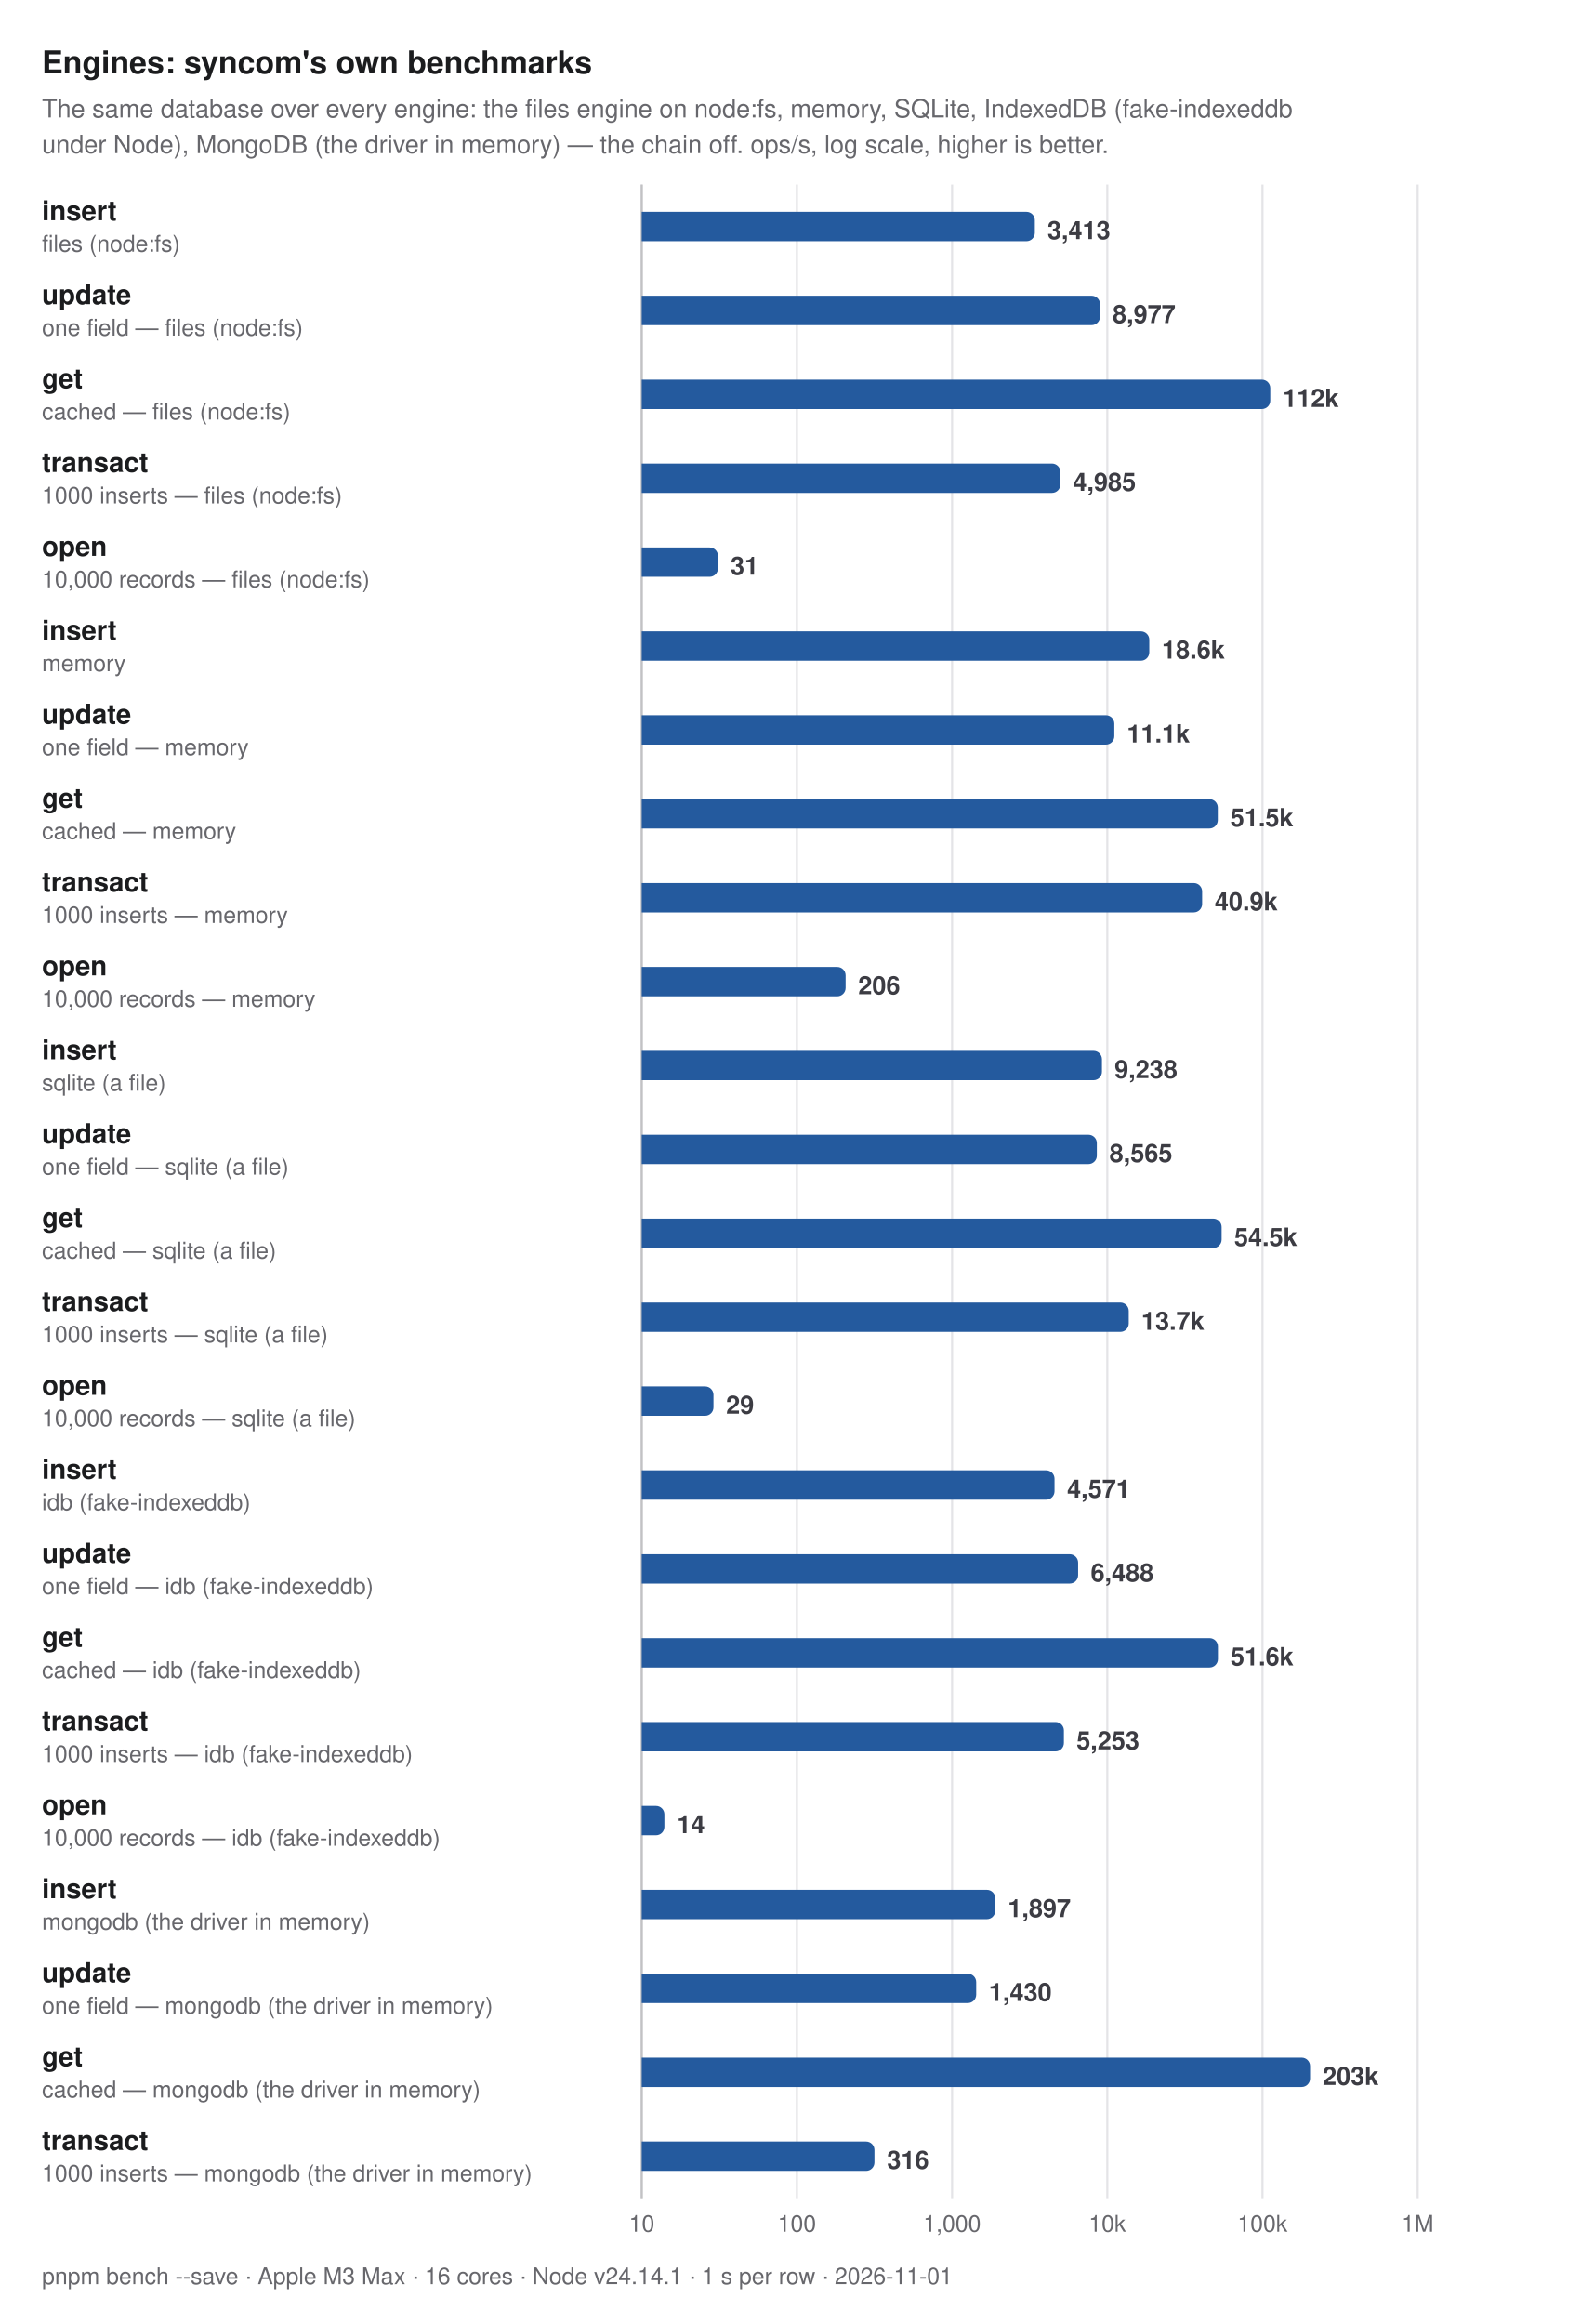
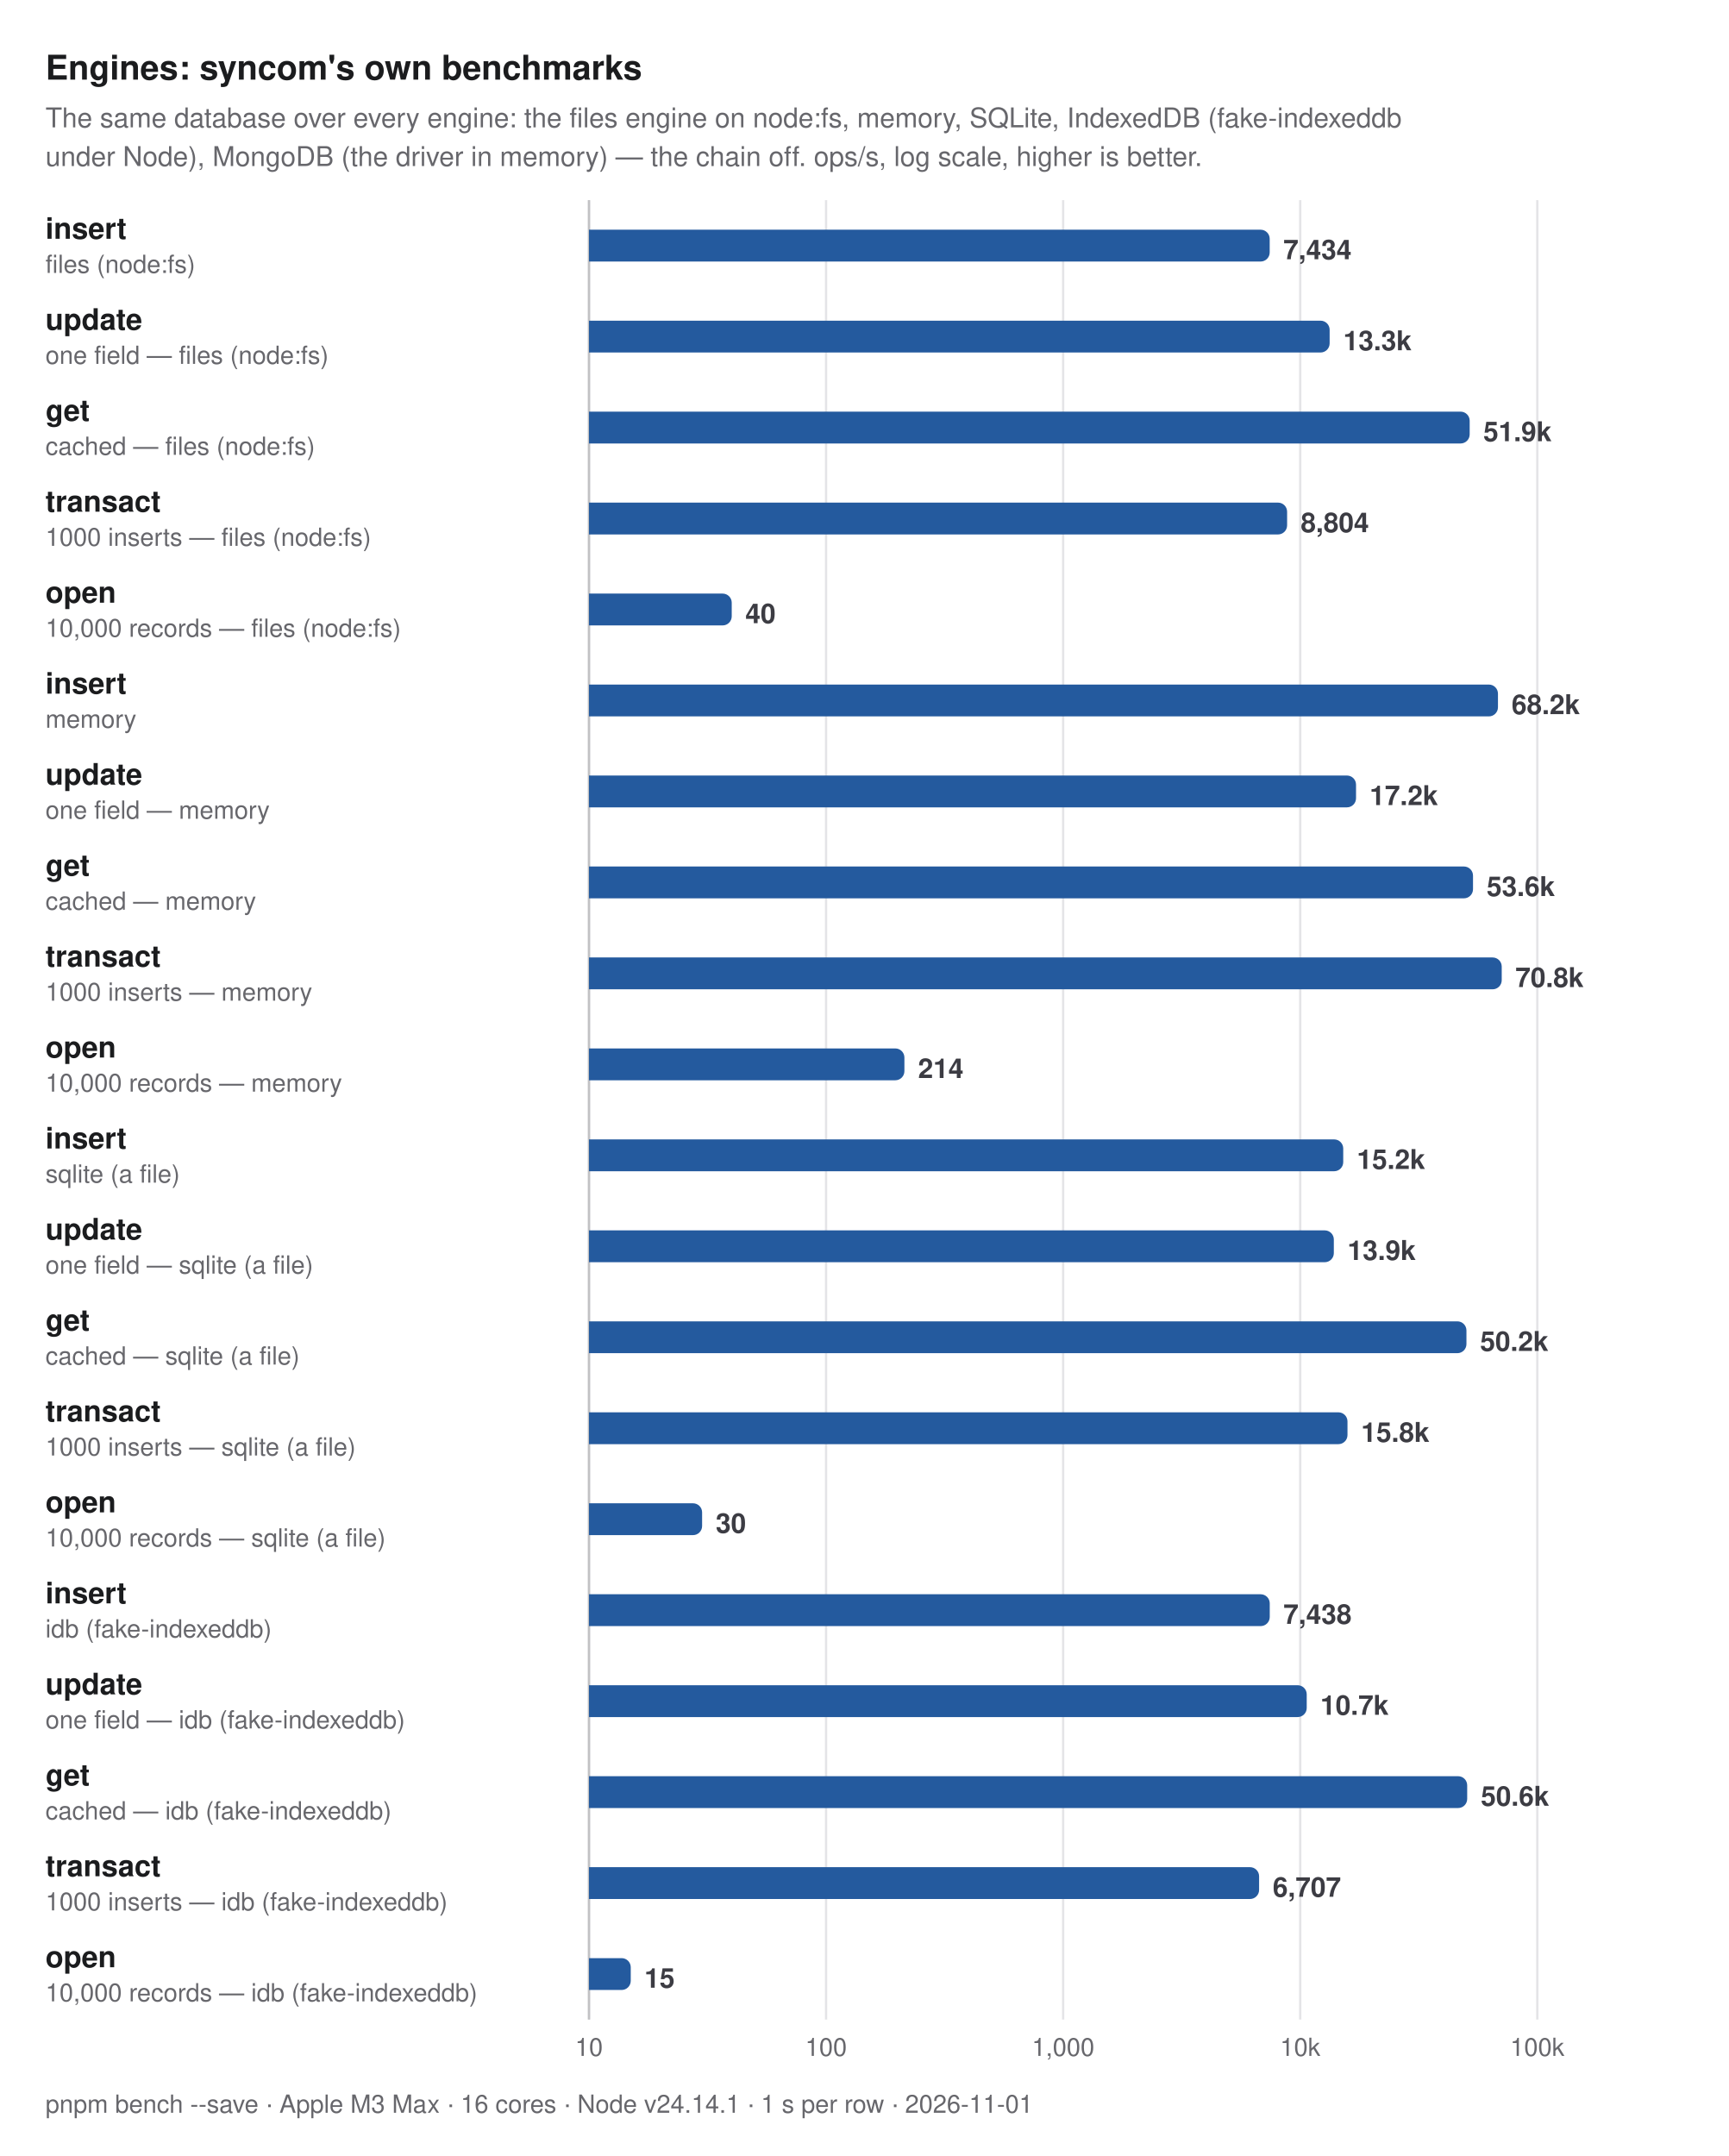
- <svg xmlns="http://www.w3.org/2000/svg" width="760" height="1108" viewBox="0 0 760 1108" role="img" aria-label="Engines: syncom's own benchmarks. The same database over every engine: the files engine on node:fs, memory, SQLite, IndexedDB (fake-indexeddb under Node), MongoDB (the driver in memory) — the chain off. ops/s, log scale, higher is better.">
+ <svg xmlns="http://www.w3.org/2000/svg" width="760" height="948" viewBox="0 0 760 948" role="img" aria-label="Engines: syncom's own benchmarks. The same database over every engine: the files engine on node:fs, memory, SQLite, IndexedDB (fake-indexeddb under Node), MongoDB (the driver in memory) — the chain off. ops/s, log scale, higher is better.">
  <style>
  text { font-family: -apple-system, BlinkMacSystemFont, "Segoe UI", Helvetica, Arial, sans-serif; }
  .title { font-size: 15px; font-weight: 700; fill: #1b1c1e; }
  .subtitle, .caption { font-size: 12px; fill: #67676c; }
  .caption { font-size: 11px; }
  .group { font-size: 11px; font-weight: 600; letter-spacing: 0.06em; fill: #67676c; }
  .label { font-size: 13px; font-weight: 600; fill: #1b1c1e; }
  .label.primary, .label.secondary { font-weight: 700; }
  .sublabel { font-size: 11px; fill: #67676c; }
  .value { font-size: 12px; font-weight: 600; fill: #3c3c43; font-variant-numeric: tabular-nums; }
  .value.small { font-size: 10px; }
  .legend { font-size: 11px; fill: #3c3c43; }
  .tick { font-size: 11px; fill: #67676c; font-variant-numeric: tabular-nums; }
  .grid { stroke: #e4e4e7; stroke-width: 1; }
  .axis { stroke: #c2c2c4; stroke-width: 1; }
  .ref { stroke: #67676c; stroke-width: 1; stroke-dasharray: 3 3; }
  .bar { fill: #c4c6cc; }
  .bar.primary { fill: #245a9e; }
  .bar.secondary { fill: #5e9be6; }
  @media (prefers-color-scheme: dark) {
    .title, .label { fill: #dfdfd6; }
    .subtitle, .caption, .group, .sublabel, .tick { fill: #98989f; }
    .value, .legend { fill: #c2c2c4; }
    .grid { stroke: #2e2e32; }
    .axis { stroke: #48484c; }
    .ref { stroke: #98989f; }
    .bar { fill: #46474e; }
    .bar.primary { fill: #8dbcf2; }
    .bar.secondary { fill: #3d7bd0; }
  }
</style>
  <text class="title" x="20" y="35">Engines: syncom's own benchmarks</text>
  <text class="subtitle" x="20" y="56">The same database over every engine: the files engine on node:fs, memory, SQLite, IndexedDB (fake-indexeddb</text>
  <text class="subtitle" x="20" y="73">under Node), MongoDB (the driver in memory) — the chain off. ops/s, log scale, higher is better.</text>
-   <line class="grid" x1="306" y1="88" x2="306" y2="1048" />
-   <text class="tick" x="306" y="1064" text-anchor="middle">10</text>
-   <line class="grid" x1="380" y1="88" x2="380" y2="1048" />
-   <text class="tick" x="380" y="1064" text-anchor="middle">100</text>
-   <line class="grid" x1="454" y1="88" x2="454" y2="1048" />
-   <text class="tick" x="454" y="1064" text-anchor="middle">1,000</text>
-   <line class="grid" x1="528" y1="88" x2="528" y2="1048" />
-   <text class="tick" x="528" y="1064" text-anchor="middle">10k</text>
-   <line class="grid" x1="602" y1="88" x2="602" y2="1048" />
-   <text class="tick" x="602" y="1064" text-anchor="middle">100k</text>
-   <line class="grid" x1="676" y1="88" x2="676" y2="1048" />
-   <text class="tick" x="676" y="1064" text-anchor="middle">1M</text>
-   <line class="axis" x1="306" y1="88" x2="306" y2="1048" />
+   <line class="grid" x1="259" y1="88" x2="259" y2="888" />
+   <text class="tick" x="259" y="904" text-anchor="middle">10</text>
+   <line class="grid" x1="363.25" y1="88" x2="363.25" y2="888" />
+   <text class="tick" x="363.25" y="904" text-anchor="middle">100</text>
+   <line class="grid" x1="467.5" y1="88" x2="467.5" y2="888" />
+   <text class="tick" x="467.5" y="904" text-anchor="middle">1,000</text>
+   <line class="grid" x1="571.75" y1="88" x2="571.75" y2="888" />
+   <text class="tick" x="571.75" y="904" text-anchor="middle">10k</text>
+   <line class="grid" x1="676" y1="88" x2="676" y2="888" />
+   <text class="tick" x="676" y="904" text-anchor="middle">100k</text>
+   <line class="axis" x1="259" y1="88" x2="259" y2="888" />
  <g>
    <text class="label primary" x="20" y="105">insert</text>
    <text class="sublabel" x="20" y="120">files (node:fs)</text>
-     <path class="bar primary" d="M306,101H489.452A4,4 0 0 1 493.452,105V111A4,4 0 0 1 489.452,115H306Z" />
-     <text class="value" x="499.452" y="114">3,413</text>
+     <path class="bar primary" d="M259,101H554.325A4,4 0 0 1 558.325,105V111A4,4 0 0 1 554.325,115H259Z" />
+     <text class="value" x="564.325" y="114">7,434</text>
  </g>
  <g>
    <text class="label primary" x="20" y="145">update</text>
    <text class="sublabel" x="20" y="160">one field — files (node:fs)</text>
-     <path class="bar primary" d="M306,141H520.532A4,4 0 0 1 524.532,145V151A4,4 0 0 1 520.532,155H306Z" />
-     <text class="value" x="530.532" y="154">8,977</text>
+     <path class="bar primary" d="M259,141H580.685A4,4 0 0 1 584.685,145V151A4,4 0 0 1 580.685,155H259Z" />
+     <text class="value" x="590.685" y="154">13.3k</text>
  </g>
  <g>
    <text class="label primary" x="20" y="185">get</text>
    <text class="sublabel" x="20" y="200">cached — files (node:fs)</text>
-     <path class="bar primary" d="M306,181H601.722A4,4 0 0 1 605.722,185V191A4,4 0 0 1 601.722,195H306Z" />
-     <text class="value" x="611.722" y="194">112k</text>
+     <path class="bar primary" d="M259,181H642.263A4,4 0 0 1 646.263,185V191A4,4 0 0 1 642.263,195H259Z" />
+     <text class="value" x="652.263" y="194">51.9k</text>
  </g>
  <g>
    <text class="label primary" x="20" y="225">transact</text>
    <text class="sublabel" x="20" y="240">1000 inserts — files (node:fs)</text>
-     <path class="bar primary" d="M306,221H501.627A4,4 0 0 1 505.627,225V231A4,4 0 0 1 501.627,235H306Z" />
-     <text class="value" x="511.627" y="234">4,985</text>
+     <path class="bar primary" d="M259,221H561.983A4,4 0 0 1 565.983,225V231A4,4 0 0 1 561.983,235H259Z" />
+     <text class="value" x="571.983" y="234">8,804</text>
  </g>
  <g>
    <text class="label primary" x="20" y="265">open</text>
    <text class="sublabel" x="20" y="280">10,000 records — files (node:fs)</text>
-     <path class="bar primary" d="M306,261H338.361A4,4 0 0 1 342.361,265V271A4,4 0 0 1 338.361,275H306Z" />
-     <text class="value" x="348.361" y="274">31</text>
+     <path class="bar primary" d="M259,261H317.765A4,4 0 0 1 321.765,265V271A4,4 0 0 1 317.765,275H259Z" />
+     <text class="value" x="327.765" y="274">40</text>
  </g>
  <g>
    <text class="label primary" x="20" y="305">insert</text>
    <text class="sublabel" x="20" y="320">memory</text>
-     <path class="bar primary" d="M306,301H544.029A4,4 0 0 1 548.029,305V311A4,4 0 0 1 544.029,315H306Z" />
-     <text class="value" x="554.029" y="314">18.6k</text>
+     <path class="bar primary" d="M259,301H654.703A4,4 0 0 1 658.703,305V311A4,4 0 0 1 654.703,315H259Z" />
+     <text class="value" x="664.703" y="314">68.2k</text>
  </g>
  <g>
    <text class="label primary" x="20" y="345">update</text>
    <text class="sublabel" x="20" y="360">one field — memory</text>
-     <path class="bar primary" d="M306,341H527.357A4,4 0 0 1 531.357,345V351A4,4 0 0 1 527.357,355H306Z" />
-     <text class="value" x="537.357" y="354">11.1k</text>
+     <path class="bar primary" d="M259,341H592.291A4,4 0 0 1 596.291,345V351A4,4 0 0 1 592.291,355H259Z" />
+     <text class="value" x="602.291" y="354">17.2k</text>
  </g>
  <g>
    <text class="label primary" x="20" y="385">get</text>
    <text class="sublabel" x="20" y="400">cached — memory</text>
-     <path class="bar primary" d="M306,381H576.697A4,4 0 0 1 580.697,385V391A4,4 0 0 1 576.697,395H306Z" />
-     <text class="value" x="586.697" y="394">51.5k</text>
+     <path class="bar primary" d="M259,381H643.729A4,4 0 0 1 647.729,385V391A4,4 0 0 1 643.729,395H259Z" />
+     <text class="value" x="653.729" y="394">53.6k</text>
  </g>
  <g>
    <text class="label primary" x="20" y="425">transact</text>
    <text class="sublabel" x="20" y="440">1000 inserts — memory</text>
-     <path class="bar primary" d="M306,421H569.228A4,4 0 0 1 573.228,425V431A4,4 0 0 1 569.228,435H306Z" />
-     <text class="value" x="579.228" y="434">40.9k</text>
+     <path class="bar primary" d="M259,421H656.356A4,4 0 0 1 660.356,425V431A4,4 0 0 1 656.356,435H259Z" />
+     <text class="value" x="666.356" y="434">70.8k</text>
  </g>
  <g>
    <text class="label primary" x="20" y="465">open</text>
    <text class="sublabel" x="20" y="480">10,000 records — memory</text>
-     <path class="bar primary" d="M306,461H399.226A4,4 0 0 1 403.226,465V471A4,4 0 0 1 399.226,475H306Z" />
-     <text class="value" x="409.226" y="474">206</text>
+     <path class="bar primary" d="M259,461H393.696A4,4 0 0 1 397.696,465V471A4,4 0 0 1 393.696,475H259Z" />
+     <text class="value" x="403.696" y="474">214</text>
  </g>
  <g>
    <text class="label primary" x="20" y="505">insert</text>
    <text class="sublabel" x="20" y="520">sqlite (a file)</text>
-     <path class="bar primary" d="M306,501H521.453A4,4 0 0 1 525.453,505V511A4,4 0 0 1 521.453,515H306Z" />
-     <text class="value" x="531.453" y="514">9,238</text>
+     <path class="bar primary" d="M259,501H586.662A4,4 0 0 1 590.662,505V511A4,4 0 0 1 586.662,515H259Z" />
+     <text class="value" x="596.662" y="514">15.2k</text>
  </g>
  <g>
    <text class="label primary" x="20" y="545">update</text>
    <text class="sublabel" x="20" y="560">one field — sqlite (a file)</text>
-     <path class="bar primary" d="M306,541H519.022A4,4 0 0 1 523.022,545V551A4,4 0 0 1 519.022,555H306Z" />
-     <text class="value" x="529.022" y="554">8,565</text>
+     <path class="bar primary" d="M259,541H582.526A4,4 0 0 1 586.526,545V551A4,4 0 0 1 582.526,555H259Z" />
+     <text class="value" x="592.526" y="554">13.9k</text>
  </g>
  <g>
    <text class="label primary" x="20" y="585">get</text>
    <text class="sublabel" x="20" y="600">cached — sqlite (a file)</text>
-     <path class="bar primary" d="M306,581H578.522A4,4 0 0 1 582.522,585V591A4,4 0 0 1 578.522,595H306Z" />
-     <text class="value" x="588.522" y="594">54.5k</text>
+     <path class="bar primary" d="M259,581H640.843A4,4 0 0 1 644.843,585V591A4,4 0 0 1 640.843,595H259Z" />
+     <text class="value" x="650.843" y="594">50.2k</text>
  </g>
  <g>
    <text class="label primary" x="20" y="625">transact</text>
    <text class="sublabel" x="20" y="640">1000 inserts — sqlite (a file)</text>
-     <path class="bar primary" d="M306,621H534.227A4,4 0 0 1 538.227,625V631A4,4 0 0 1 534.227,635H306Z" />
-     <text class="value" x="544.227" y="634">13.7k</text>
+     <path class="bar primary" d="M259,621H588.532A4,4 0 0 1 592.532,625V631A4,4 0 0 1 588.532,635H259Z" />
+     <text class="value" x="598.532" y="634">15.8k</text>
  </g>
  <g>
    <text class="label primary" x="20" y="665">open</text>
    <text class="sublabel" x="20" y="680">10,000 records — sqlite (a file)</text>
-     <path class="bar primary" d="M306,661H336.217A4,4 0 0 1 340.217,665V671A4,4 0 0 1 336.217,675H306Z" />
-     <text class="value" x="346.217" y="674">29</text>
+     <path class="bar primary" d="M259,661H304.74A4,4 0 0 1 308.74,665V671A4,4 0 0 1 304.74,675H259Z" />
+     <text class="value" x="314.74" y="674">30</text>
  </g>
  <g>
    <text class="label primary" x="20" y="705">insert</text>
    <text class="sublabel" x="20" y="720">idb (fake-indexeddb)</text>
-     <path class="bar primary" d="M306,701H498.841A4,4 0 0 1 502.841,705V711A4,4 0 0 1 498.841,715H306Z" />
-     <text class="value" x="508.841" y="714">4,571</text>
+     <path class="bar primary" d="M259,701H554.349A4,4 0 0 1 558.349,705V711A4,4 0 0 1 554.349,715H259Z" />
+     <text class="value" x="564.349" y="714">7,438</text>
  </g>
  <g>
    <text class="label primary" x="20" y="745">update</text>
    <text class="sublabel" x="20" y="760">one field — idb (fake-indexeddb)</text>
-     <path class="bar primary" d="M306,741H510.096A4,4 0 0 1 514.096,745V751A4,4 0 0 1 510.096,755H306Z" />
-     <text class="value" x="520.096" y="754">6,488</text>
+     <path class="bar primary" d="M259,741H570.61A4,4 0 0 1 574.61,745V751A4,4 0 0 1 570.61,755H259Z" />
+     <text class="value" x="580.61" y="754">10.7k</text>
  </g>
  <g>
    <text class="label primary" x="20" y="785">get</text>
    <text class="sublabel" x="20" y="800">cached — idb (fake-indexeddb)</text>
-     <path class="bar primary" d="M306,781H576.76A4,4 0 0 1 580.76,785V791A4,4 0 0 1 576.76,795H306Z" />
-     <text class="value" x="586.76" y="794">51.6k</text>
+     <path class="bar primary" d="M259,781H641.17A4,4 0 0 1 645.17,785V791A4,4 0 0 1 641.17,795H259Z" />
+     <text class="value" x="651.17" y="794">50.6k</text>
  </g>
  <g>
    <text class="label primary" x="20" y="825">transact</text>
    <text class="sublabel" x="20" y="840">1000 inserts — idb (fake-indexeddb)</text>
-     <path class="bar primary" d="M306,821H503.31A4,4 0 0 1 507.31,825V831A4,4 0 0 1 503.31,835H306Z" />
-     <text class="value" x="513.31" y="834">5,253</text>
+     <path class="bar primary" d="M259,821H549.666A4,4 0 0 1 553.666,825V831A4,4 0 0 1 549.666,835H259Z" />
+     <text class="value" x="559.666" y="834">6,707</text>
  </g>
  <g>
    <text class="label primary" x="20" y="865">open</text>
    <text class="sublabel" x="20" y="880">10,000 records — idb (fake-indexeddb)</text>
-     <path class="bar primary" d="M306,861H312.813A4,4 0 0 1 316.813,865V871A4,4 0 0 1 312.813,875H306Z" />
-     <text class="value" x="322.813" y="874">14</text>
+     <path class="bar primary" d="M259,861H273.358A4,4 0 0 1 277.358,865V871A4,4 0 0 1 273.358,875H259Z" />
+     <text class="value" x="283.358" y="874">15</text>
  </g>
-   <g>
-     <text class="label primary" x="20" y="905">insert</text>
-     <text class="sublabel" x="20" y="920">mongodb (the driver in memory)</text>
-     <path class="bar primary" d="M306,901H470.577A4,4 0 0 1 474.577,905V911A4,4 0 0 1 470.577,915H306Z" />
-     <text class="value" x="480.577" y="914">1,897</text>
-   </g>
-   <g>
-     <text class="label primary" x="20" y="945">update</text>
-     <text class="sublabel" x="20" y="960">one field — mongodb (the driver in memory)</text>
-     <path class="bar primary" d="M306,941H461.495A4,4 0 0 1 465.495,945V951A4,4 0 0 1 461.495,955H306Z" />
-     <text class="value" x="471.495" y="954">1,430</text>
-   </g>
-   <g>
-     <text class="label primary" x="20" y="985">get</text>
-     <text class="sublabel" x="20" y="1000">cached — mongodb (the driver in memory)</text>
-     <path class="bar primary" d="M306,981H620.697A4,4 0 0 1 624.697,985V991A4,4 0 0 1 620.697,995H306Z" />
-     <text class="value" x="630.697" y="994">203k</text>
-   </g>
-   <g>
-     <text class="label primary" x="20" y="1025">transact</text>
-     <text class="sublabel" x="20" y="1040">1000 inserts — mongodb (the driver in memory)</text>
-     <path class="bar primary" d="M306,1021H412.977A4,4 0 0 1 416.977,1025V1031A4,4 0 0 1 412.977,1035H306Z" />
-     <text class="value" x="422.977" y="1034">316</text>
-   </g>
-   <text class="caption" x="20" y="1089">pnpm bench --save · Apple M3 Max · 16 cores · Node v24.14.1 · 1 s per row · 2026-11-01</text>
+   <text class="caption" x="20" y="929">pnpm bench --save · Apple M3 Max · 16 cores · Node v24.14.1 · 1 s per row · 2026-11-01</text>
</svg>
